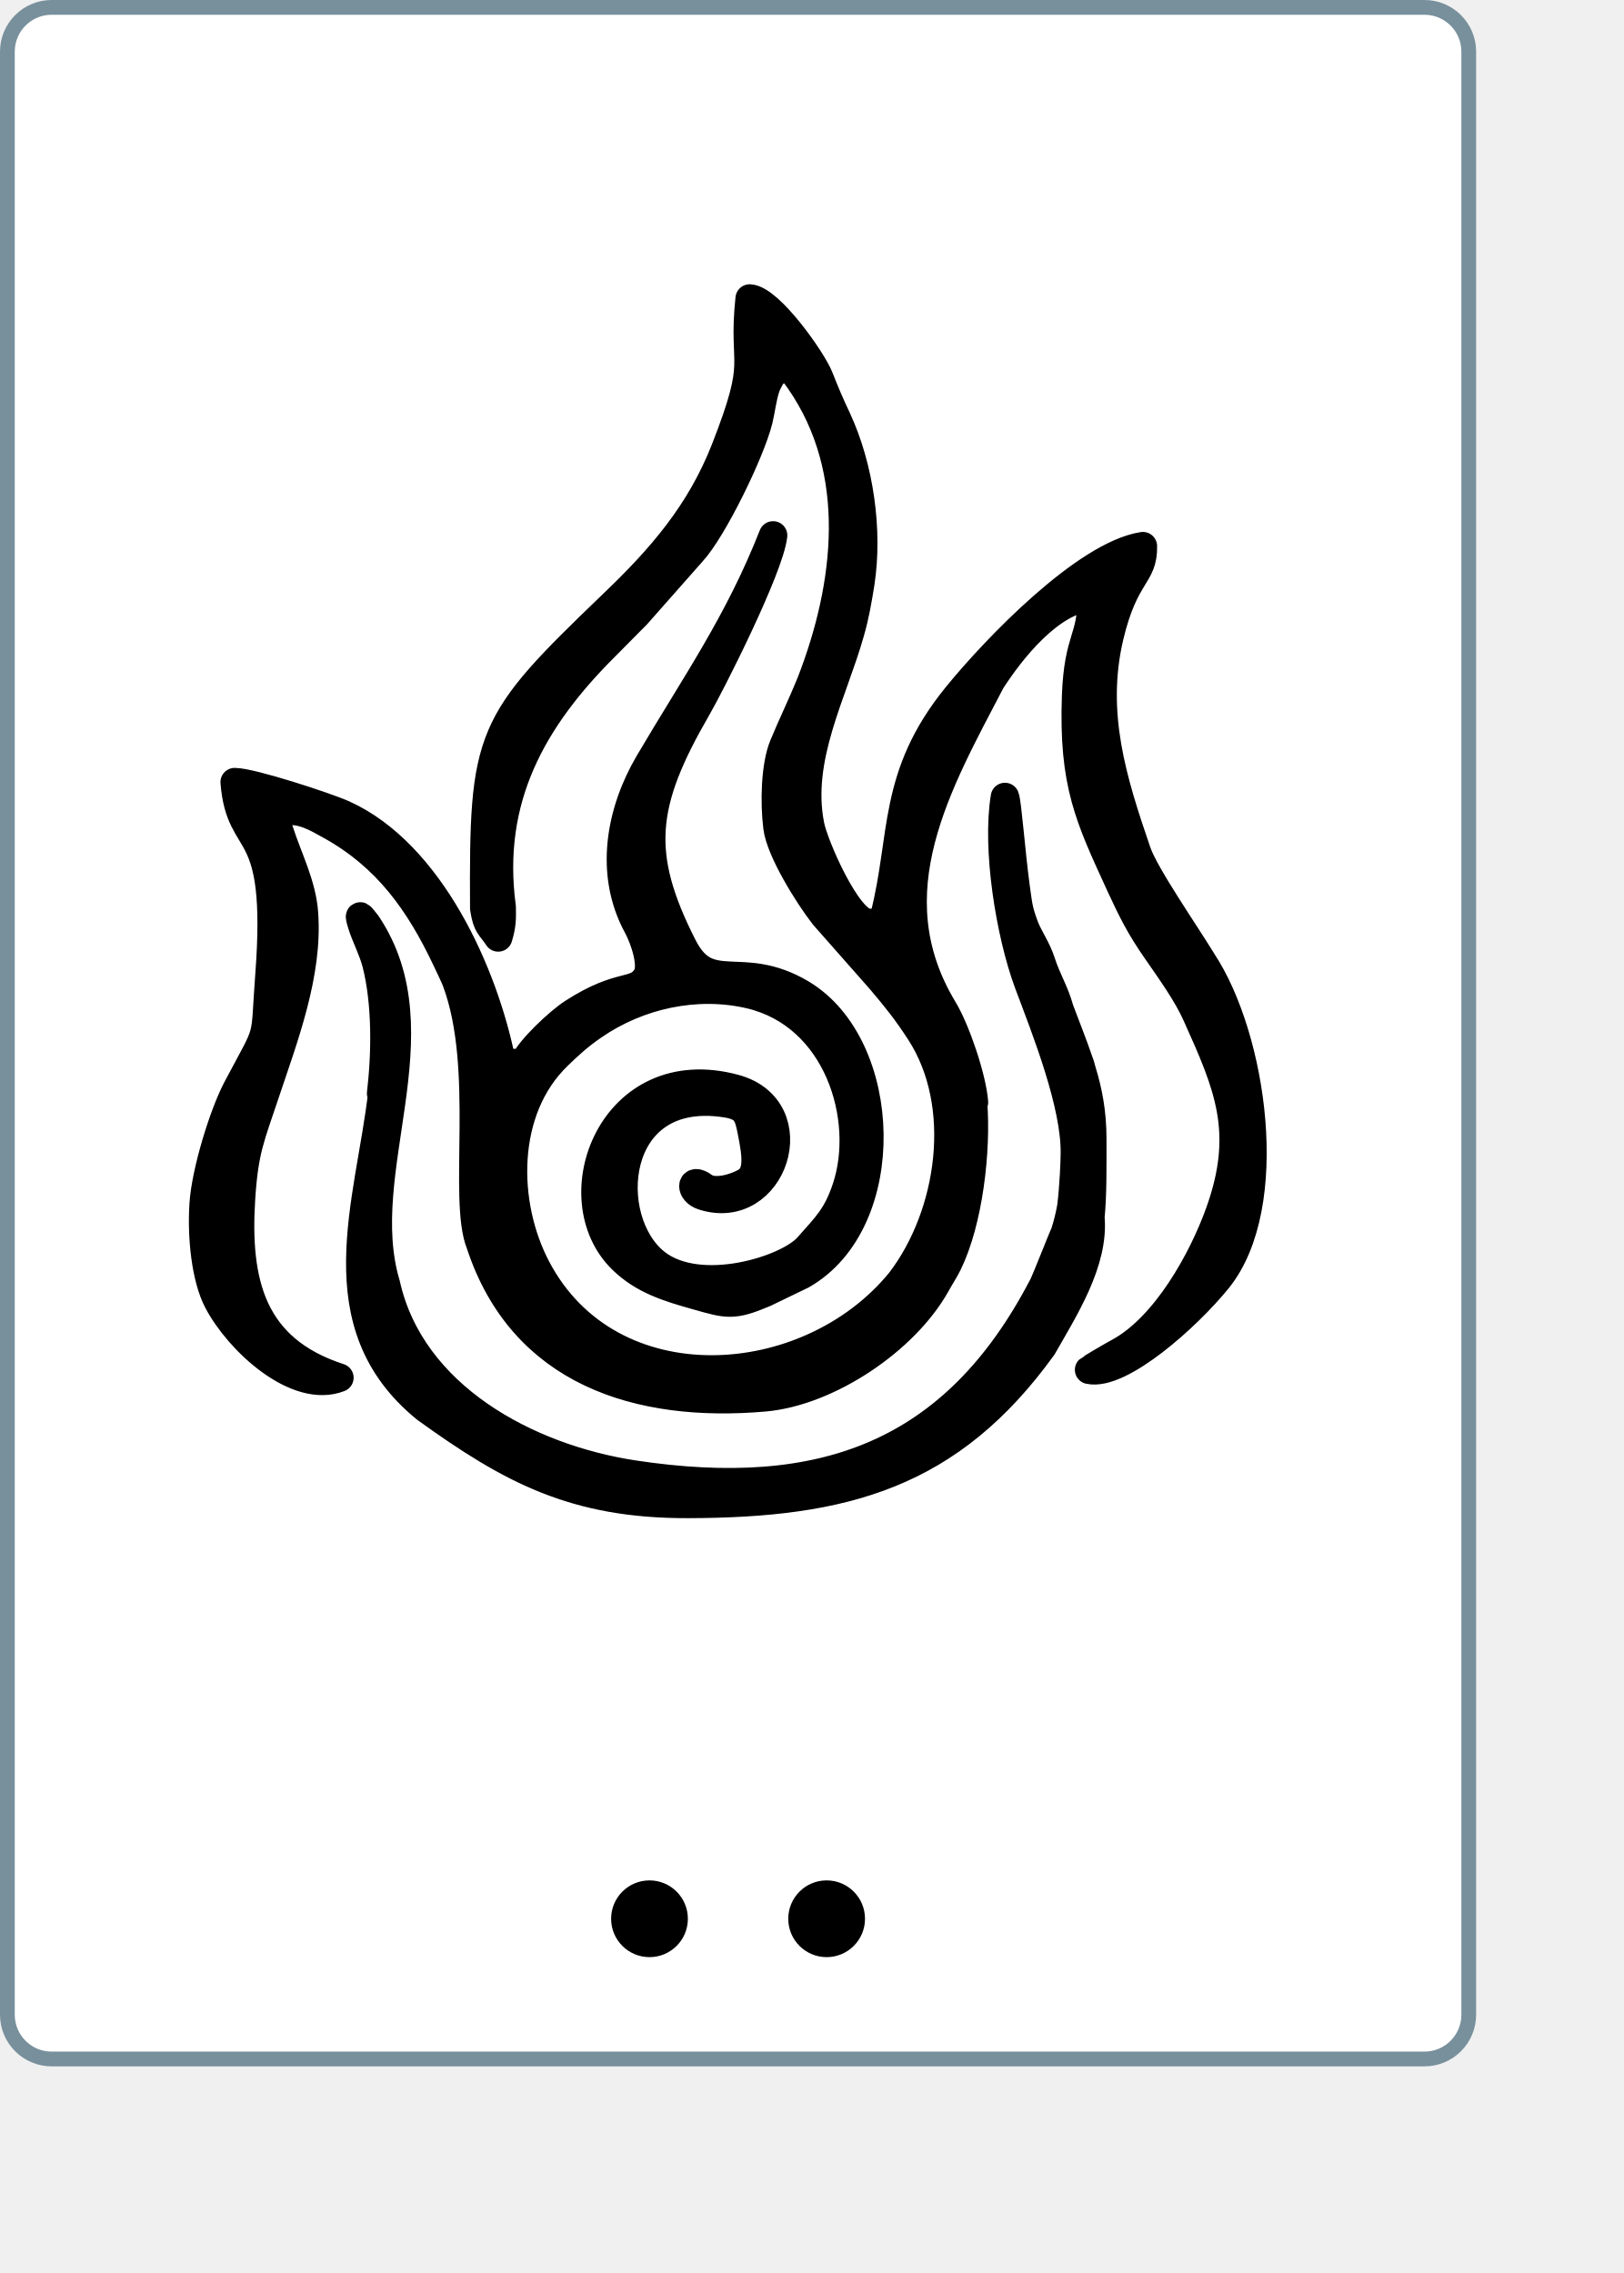
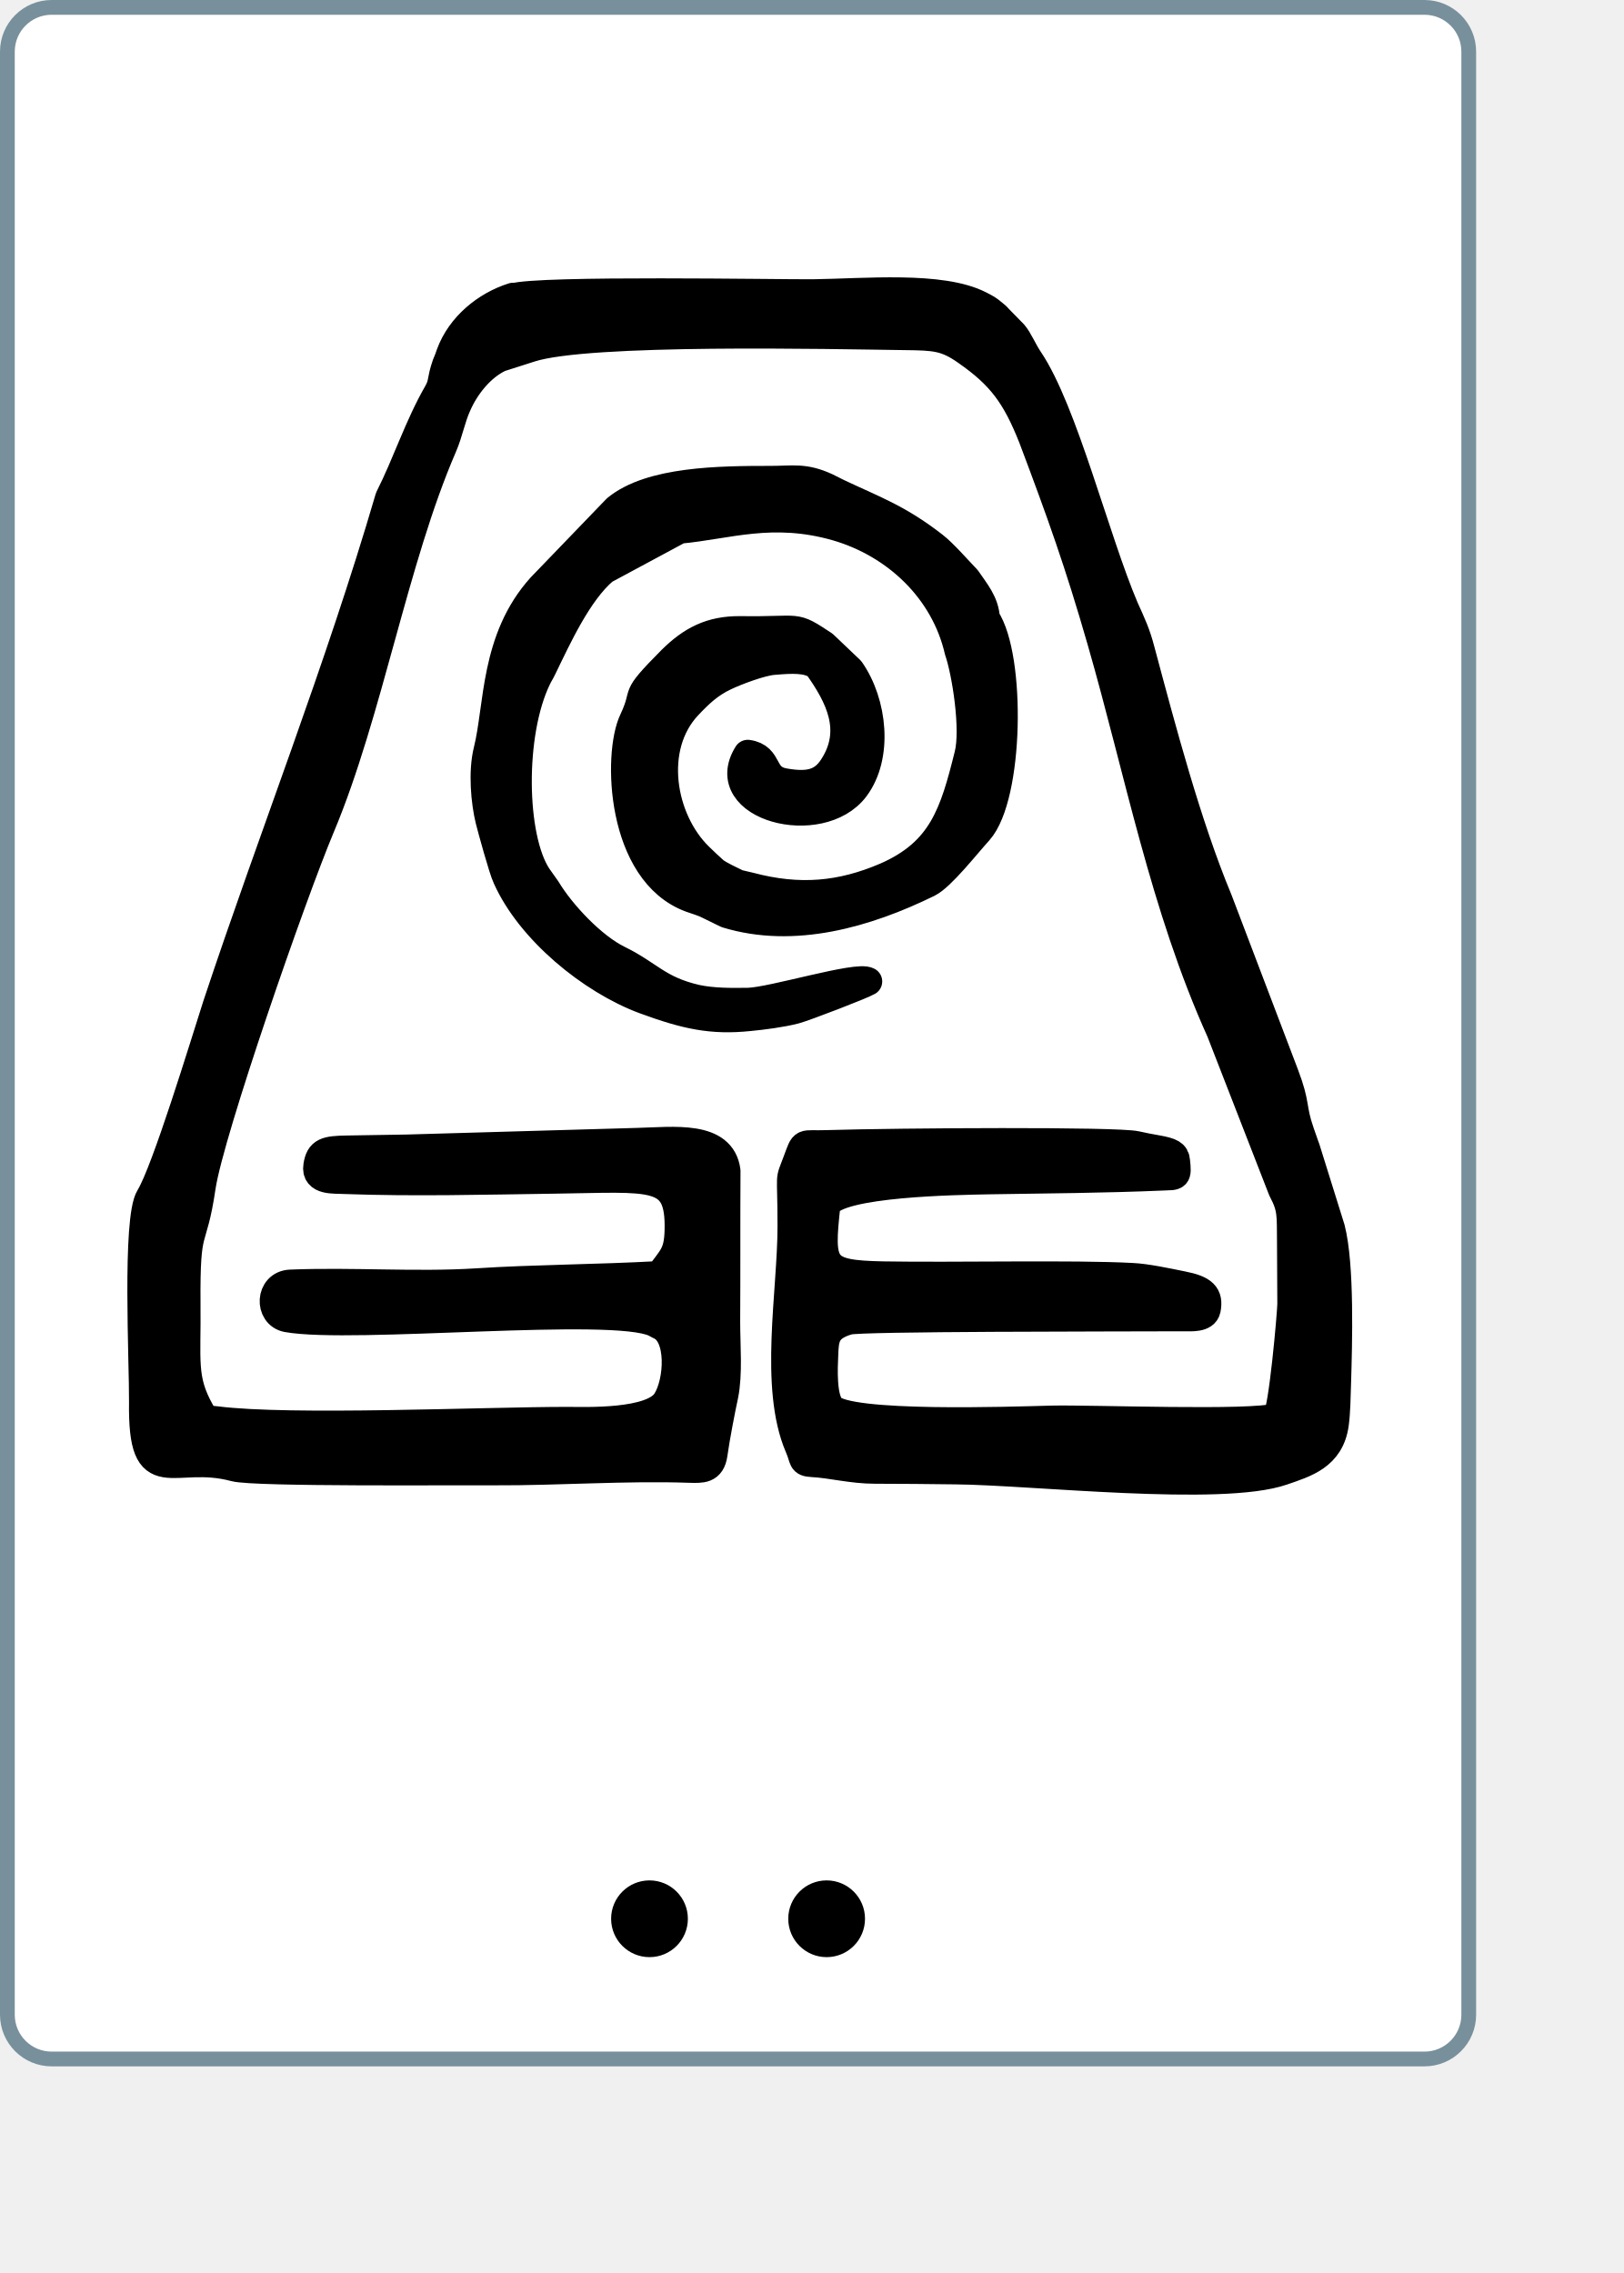
<svg xmlns="http://www.w3.org/2000/svg" width="110" height="154" viewBox="0 0 110 154">
  <rect x="0.5" y="0.5" width="99" height="139" rx="3" fill="#ffffff" stroke="#78909c" stroke-width="1" />
  <g transform="translate(0,20)">
-     <g transform="translate(-102.0094,-205.8683) scale(0.02143)">
-       <path d="M7839 12158c-6,-77 -57,-228 -97,-294 -222,-368 -16,-717 151,-1038 62,-96 187,-257 318,-266 1,137 -42,127 -49,313 -10,280 42,385 139,597 39,84 63,133 116,209 47,68 96,136 126,203 101,224 164,370 73,624 -54,151 -171,362 -318,442 -19,10 -92,53 -95,56 99,21 311,-168 407,-287 187,-233 110,-763 -49,-1004 -54,-89 -182,-273 -207,-346 -77,-225 -144,-438 -87,-681 48,-202 108,-189 106,-286 -180,28 -463,320 -589,475 -205,253 -163,440 -228,695 -1,5 -10,21 -15,21l-35 0c-66,0 -173,-245 -185,-309 -42,-212 72,-417 126,-608 16,-55 24,-103 33,-159 25,-165 -3,-364 -74,-517 -21,-44 -38,-84 -56,-130 -21,-55 -157,-248 -220,-251 -24,228 40,178 -78,479 -79,200 -201,341 -356,489 -393,378 -408,408 -405,960 9,58 19,54 44,92 11,-36 12,-57 11,-96 -46,-343 98,-597 329,-826 35,-36 65,-65 98,-99l174 -197c66,-71 186,-317 211,-418 8,-34 12,-72 23,-104 3,-10 15,-32 19,-37 39,-45 59,-26 88,16 199,287 155,648 36,955 -30,74 -59,132 -87,200 -26,63 -29,178 -19,258 9,73 97,215 147,279l179 203c50,59 83,100 125,165 150,231 99,577 -62,788 -291,358 -918,399 -1150,-40 -108,-204 -111,-502 66,-673 38,-37 68,-64 113,-95 142,-98 325,-138 494,-99 279,65 379,392 306,612 -30,90 -62,119 -122,187 -65,73 -341,159 -480,51 -173,-135 -146,-561 219,-506 67,10 73,36 84,91 15,76 23,134 -21,159 -34,19 -98,38 -131,14 -43,-32 -44,16 -3,29 222,72 336,-275 101,-339 -388,-105 -556,347 -355,541 66,64 144,88 237,114 95,27 113,33 212,-9l118 -57c294,-167 276,-725 -3,-890 -190,-112 -291,12 -373,-148 -149,-293 -130,-453 44,-754 41,-70 230,-443 241,-546 -109,277 -243,466 -392,719 -90,153 -128,349 -36,517 21,39 51,125 28,160 -36,56 -80,15 -232,113 -44,28 -138,116 -156,160l-70 -2c-56,-285 -228,-662 -500,-785 -53,-24 -291,-102 -344,-102 18,226 148,110 110,610 -17,223 6,154 -101,356 -45,84 -101,269 -107,368 -7,105 7,235 45,307 66,126 249,295 384,242 -278,-90 -328,-301 -311,-567 10,-154 30,-193 77,-334 58,-174 136,-376 122,-567 -6,-90 -50,-173 -78,-260 -9,-28 -16,-50 -17,-54l33 -9c56,-8 103,21 148,46 176,98 279,242 364,422 6,13 28,58 32,70 103,276 18,689 76,831 133,403 498,519 898,484 201,-18 443,-180 542,-357 15,-27 26,-43 37,-65 66,-134 92,-359 80,-510z" fill="#000000" stroke="#000000" stroke-width="90.0" stroke-linejoin="round" stroke-linecap="round" />
-       <path d="M5969 12128c-40,348 -192,730 137,998 270,195 472,303 829,302 495,-1 829,-92 1121,-497 67,-118 164,-268 151,-409 7,-74 6,-153 6,-249 0,-81 -13,-149 -33,-214 -3,-13 -7,-25 -11,-35 -18,-53 -39,-104 -59,-158 -17,-61 -41,-95 -59,-152 -13,-40 -37,-74 -51,-108 -22,-58 -21,-71 -30,-133 -14,-105 -26,-264 -33,-280 -27,163 16,431 74,588 56,149 150,385 147,541 0,20 -3,101 -11,166 -5,29 -12,57 -21,85 -3,3 -58,145 -69,166 -279,536 -699,686 -1294,596 -335,-51 -704,-247 -783,-602 -107,-358 171,-792 -60,-1138 -22,-27 -28,-39 -15,3 11,35 34,79 45,121 32,126 30,283 15,411z" fill="#000000" stroke="#000000" stroke-width="90.0" stroke-linejoin="round" stroke-linecap="round" />
+     <g transform="translate(-102.0094,-351.0956) scale(0.02143)">
+       <path d="M7406 17007l-34 -17c-70,-32 -104,-22 -176,-22 -161,0 -379,2 -487,91l-238 247c-149,165 -134,377 -169,517 -17,68 -8,163 6,220 6,24 42,156 54,181 74,166 266,324 435,387 133,49 214,66 331,54 43,-4 104,-12 146,-23 30,-8 212,-78 230,-89 -33,-20 -302,63 -378,65 -55,1 -114,1 -165,-10 -121,-28 -148,-76 -246,-124 -82,-40 -180,-144 -227,-222l-29 -41c-81,-123 -86,-452 -1,-627 3,-7 14,-25 16,-30 48,-99 113,-242 196,-312l238 -128c153,-14 294,-67 497,-9 189,55 342,201 386,393 23,66 52,247 31,329 -46,185 -83,307 -262,385 -140,60 -272,73 -430,31 -12,-3 -27,-6 -38,-9 -20,-10 -58,-27 -74,-40l-24 -22 -24 -23c-120,-117 -160,-347 -35,-479 34,-36 67,-68 116,-91 35,-17 115,-47 153,-50 58,-5 109,-8 141,16 69,97 124,204 49,320 -34,53 -80,62 -154,49 -76,-13 -45,-80 -116,-90 -104,166 229,253 339,107 75,-100 57,-269 -15,-372l-84 -80c-100,-66 -66,-43 -263,-46 -94,-1 -155,32 -217,93 -132,133 -74,90 -122,192 -51,107 -41,480 182,562 23,8 41,13 60,23l53 26c212,65 441,-1 637,-97 41,-20 120,-121 160,-165 97,-109 104,-549 22,-672 -3,-50 -32,-83 -60,-124 -29,-30 -73,-81 -104,-105 -113,-88 -190,-114 -304,-168z" fill="#000000" stroke="#000000" stroke-width="90.0" stroke-linejoin="round" stroke-linecap="round" />
+       <path d="M6382 16389c-86,27 -166,93 -198,180l-6 17 -7 17c-18,52 -9,57 -27,89 -62,108 -97,221 -153,332 -160,547 -366,1065 -545,1604 -41,128 -162,526 -212,607 -43,69 -20,524 -21,648 -4,293 93,153 289,206 64,17 704,11 821,12 200,1 416,-15 616,-8 39,1 69,4 76,-46 7,-51 25,-144 34,-185 14,-68 6,-158 6,-233 1,-159 0,-319 1,-477 -15,-115 -166,-94 -281,-91l-730 21 -186 3c-69,1 -88,6 -95,51 -8,49 53,42 85,44 217,8 445,2 660,-1 315,-4 402,-27 397,162 -2,75 -21,85 -61,141 -198,11 -394,11 -579,23 -191,12 -392,-4 -588,4 -66,3 -69,97 -10,108 208,37 1029,-48 1162,15l15 8c70,29 61,179 22,240 -45,72 -258,63 -313,63 -264,0 -875,28 -1110,-2 -35,-4 -34,1 -51,-29 -58,-104 -42,-160 -44,-339 -2,-266 19,-174 48,-371 26,-174 287,-925 377,-1139 151,-360 231,-844 386,-1202 19,-44 26,-88 45,-130 26,-60 75,-122 135,-150l97 -31c182,-59 953,-41 1183,-38 97,1 131,3 196,49 109,76 156,140 209,274 89,236 146,395 217,642 119,413 198,837 377,1234l195 501c31,58 27,80 28,163l1 197c0,28 -28,346 -47,359 -77,25 -584,5 -712,8 -121,3 -648,22 -698,-39 -27,-33 -23,-123 -21,-167 2,-52 4,-87 77,-108 36,-11 830,-10 1061,-11 23,0 65,4 71,-24 9,-45 -10,-63 -76,-76 -49,-10 -115,-24 -159,-26 -185,-10 -563,-1 -788,-5 -194,-4 -201,-26 -179,-224 37,-71 415,-76 514,-78 185,-3 365,-4 551,-12 42,-2 46,4 40,-49 -2,-21 -14,-28 -59,-36 -30,-5 -42,-8 -66,-13 -60,-14 -745,-10 -978,-3 -82,3 -69,-13 -94,53 -27,73 -17,22 -17,207 0,207 -58,507 23,696 18,41 7,49 42,51 60,3 125,21 198,21 85,0 170,1 255,2 240,2 839,70 1033,3 72,-25 151,-47 165,-149 5,-35 6,-90 7,-126 4,-129 11,-376 -19,-492l-79 -253 -3 -8 -15 -43c-28,-81 -11,-83 -49,-183l-210 -552c-99,-238 -178,-538 -245,-788 -14,-54 -28,-83 -51,-134 -93,-218 -193,-625 -303,-787 -18,-27 -33,-63 -48,-80l-46 -47c-9,-9 -2,-4 -18,-17 -18,-15 -21,-16 -42,-27 -122,-63 -365,-39 -528,-37 -101,1 -867,-13 -949,13z" fill="#000000" stroke="#000000" stroke-width="90.0" stroke-linejoin="round" stroke-linecap="round" />
    </g>
    <circle cx="44" cy="110" r="2.6" fill="#000000" />
    <circle cx="56" cy="110" r="2.6" fill="#000000" />
  </g>
</svg>
